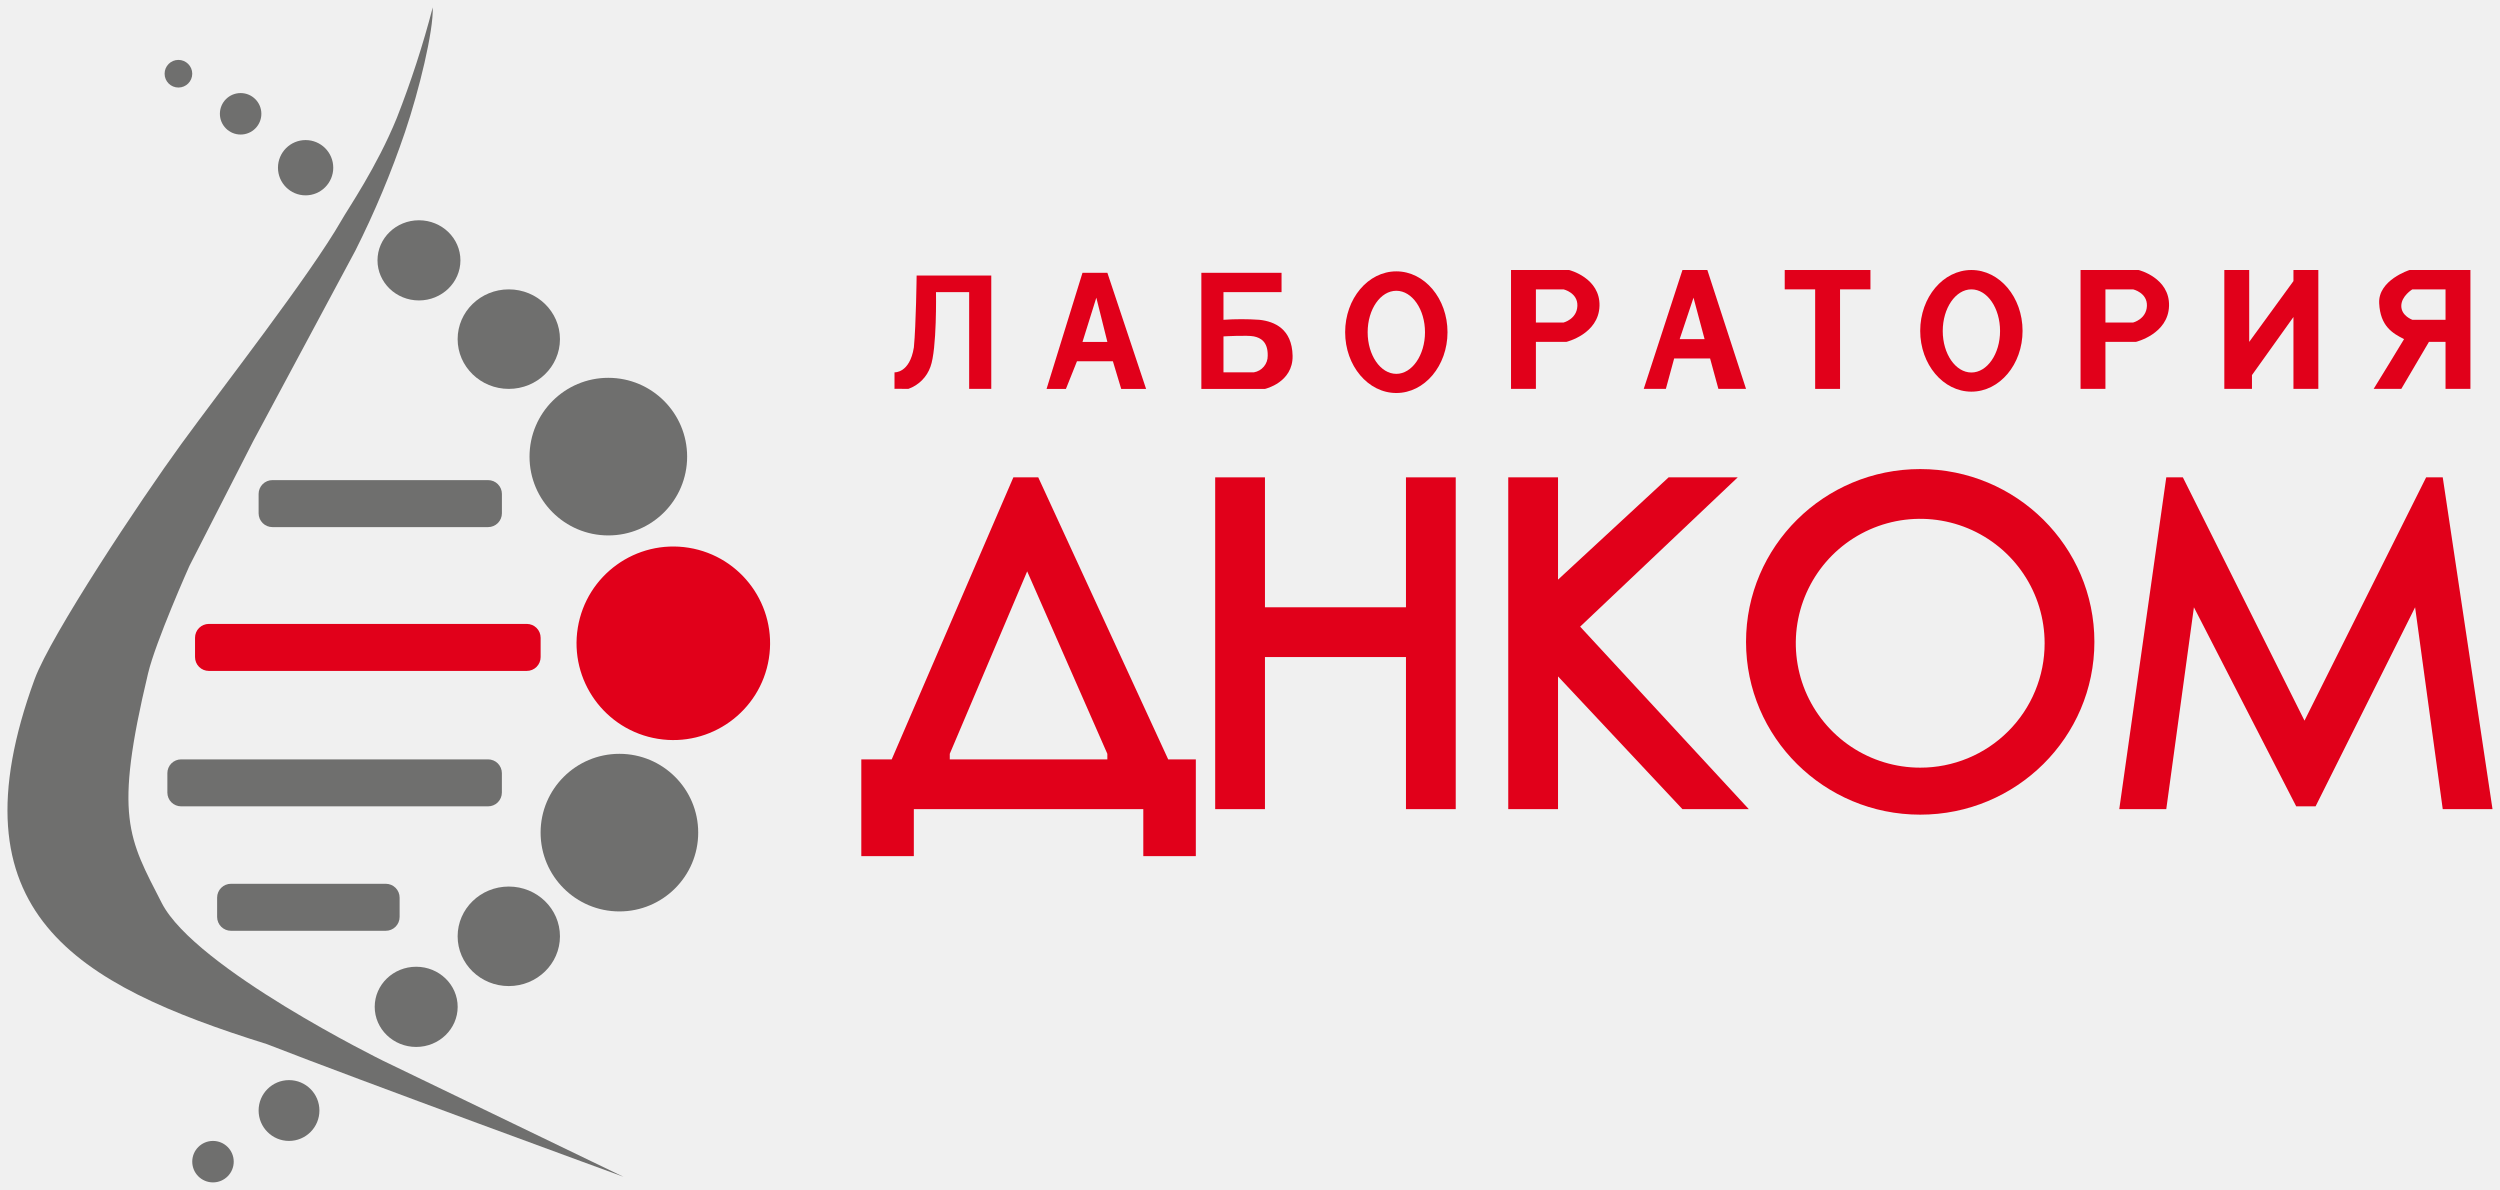
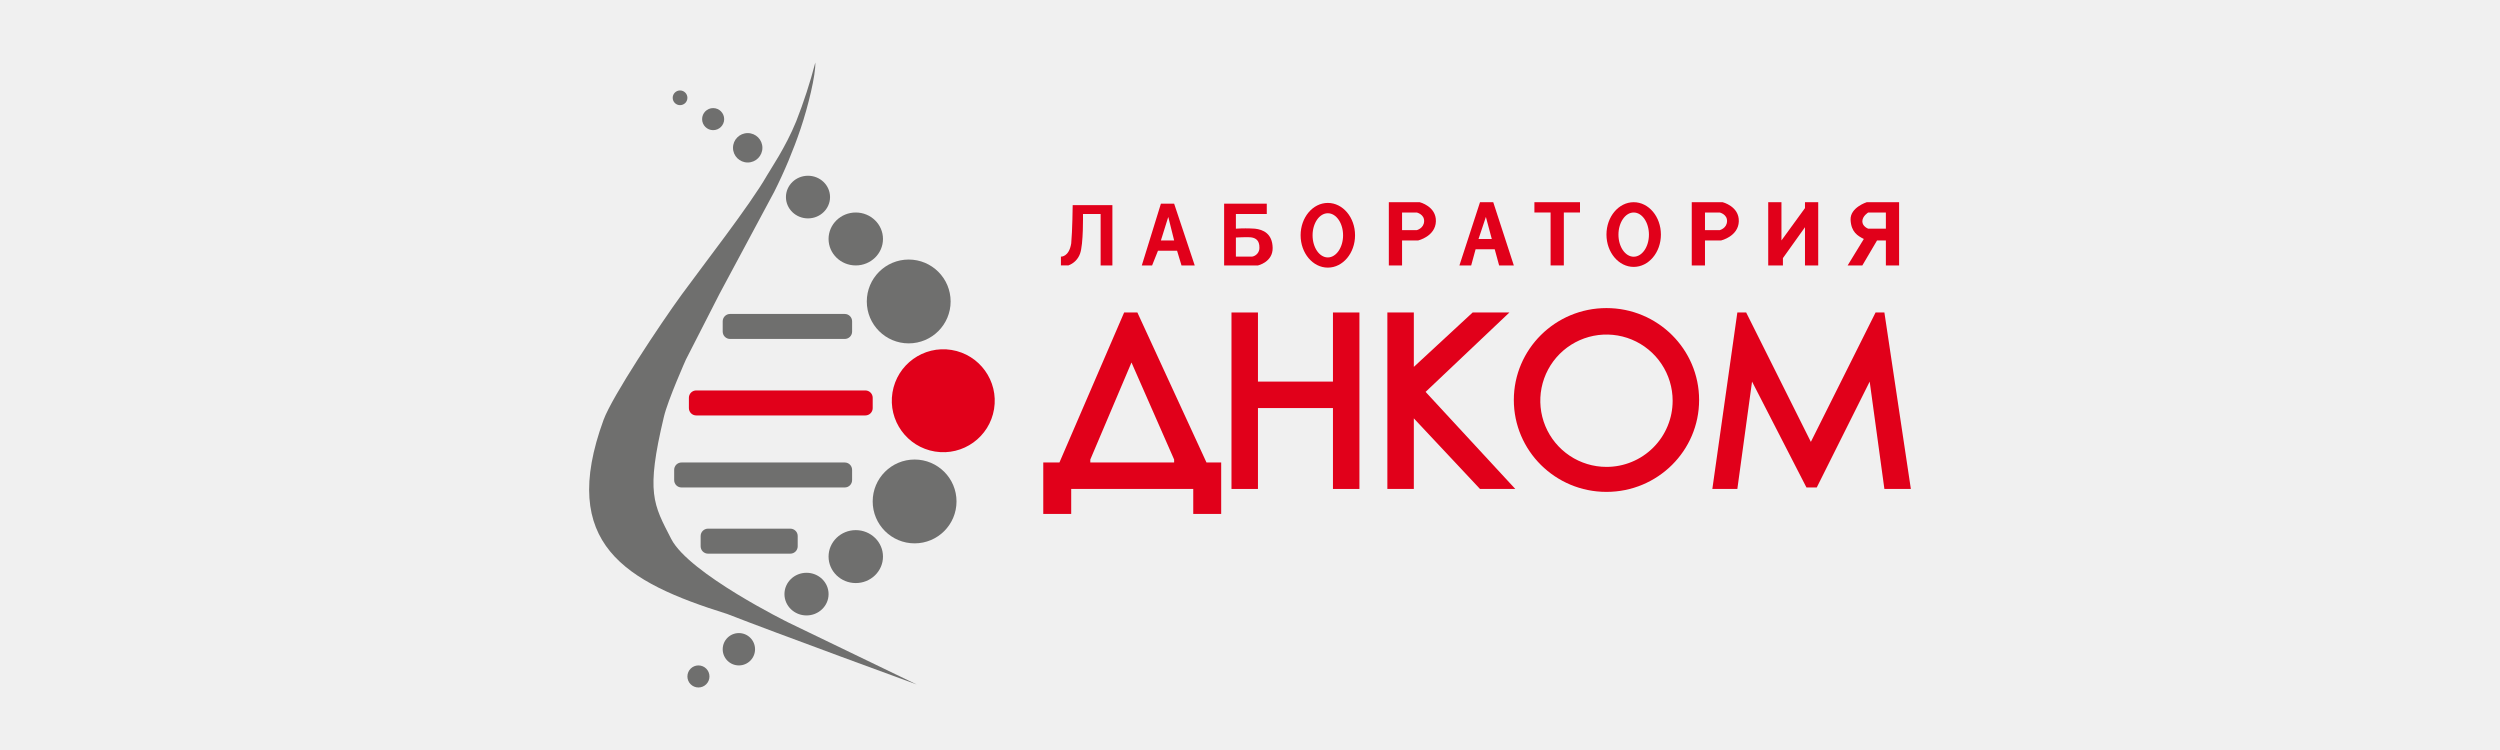
- <svg xmlns="http://www.w3.org/2000/svg" width="85.1" height="40.5" viewBox="37.45 3.75 85.1 40.5" fill="none">
+ <svg xmlns="http://www.w3.org/2000/svg" width="160" height="48" viewBox="0 0 160 48" fill="none">
  <defs>
    <clipPath id="clip0_1385_86">
      <rect width="84.591" height="40" fill="white" transform="translate(37.7046 4)" />
    </clipPath>
    <clipPath id="clip1_1385_86">
      <rect width="84.591" height="39.998" fill="white" transform="translate(37.7046 4.00098)" />
    </clipPath>
  </defs>
  <g id="logo" clip-path="url(#clip0_1385_86)">
    <g id="logo_2.svg" clip-path="url(#clip1_1385_86)">
      <path id="Vector" d="M42.958 34.492C41.82 32.271 41.321 31.566 42.488 26.681C42.742 25.599 43.899 23.011 43.899 23.011L46.064 18.776L49.546 12.282C50.204 10.974 50.77 9.622 51.24 8.235C51.72 6.814 52.209 4.8 52.181 4C51.849 5.278 51.44 6.535 50.958 7.764C50.271 9.449 49.292 10.861 49.076 11.247C48.003 13.12 45.001 16.969 43.617 18.87C42.234 20.771 39.184 25.363 38.629 26.869C35.721 34.812 40.031 37.259 46.535 39.292C49.64 40.506 58.675 43.809 58.675 43.809L50.487 39.857C50.487 39.857 44.097 36.713 42.958 34.492Z" fill="#6F6F6E" />
      <path id="Vector_2" d="M80.321 14.636C79.913 14.608 79.505 14.608 79.097 14.636V13.695H81.074V13.036H78.344V16.989H80.509C80.509 16.989 81.469 16.772 81.45 15.86C81.431 14.947 80.838 14.693 80.321 14.636ZM80.133 16.424H79.097V15.201C79.097 15.201 79.916 15.154 80.133 15.201C80.349 15.248 80.613 15.37 80.603 15.86C80.605 15.994 80.559 16.125 80.472 16.229C80.386 16.332 80.266 16.402 80.133 16.424Z" fill="#E1001A" />
      <path id="Vector_3" d="M90.862 12.941H88.885V16.988H89.732V15.388H90.767C90.767 15.388 91.869 15.125 91.897 14.165C91.925 13.205 90.862 12.941 90.862 12.941ZM90.673 14.729H89.732V13.6H90.673C90.673 13.6 91.163 13.713 91.144 14.165C91.125 14.617 90.673 14.729 90.673 14.729Z" fill="#E1001A" />
      <path id="Vector_4" d="M95.568 12.941H94.721L93.403 16.988H94.156L94.438 15.953H95.662L95.944 16.988H96.885L95.568 12.941ZM94.626 15.294L95.097 13.883L95.474 15.294H94.626Z" fill="#E1001A" />
      <path id="Vector_5" d="M108.272 12.941H110.249C110.249 12.941 111.312 13.205 111.284 14.165C111.256 15.125 110.155 15.388 110.155 15.388H109.119V16.988H108.272V12.941ZM109.119 13.694V14.729H110.061C110.061 14.729 110.512 14.617 110.531 14.165C110.55 13.713 110.061 13.6 110.061 13.6H109.119V13.694Z" fill="#E1001A" />
      <path id="Vector_6" d="M119.472 12.941C119.472 12.941 118.399 13.28 118.437 14.071C118.475 14.861 118.898 15.097 119.284 15.294C119.284 15.304 118.249 16.988 118.249 16.988H119.19L120.131 15.388H120.696V16.988H121.543V12.941H119.472ZM120.696 13.694V14.635H119.566C119.566 14.635 119.19 14.504 119.19 14.165C119.19 13.826 119.566 13.6 119.566 13.6H120.696V13.694Z" fill="#E1001A" />
      <path id="Vector_7" d="M115.519 13.318L114.013 15.388V12.941H113.166V16.988H114.107V16.518L115.519 14.541V16.988H116.366V12.941H115.519V13.318Z" fill="#E1001A" />
      <path id="Vector_8" d="M98.202 12.941V13.6H99.238V16.988H100.085V13.6H101.12V12.941H98.202Z" fill="#E1001A" />
      <path id="Vector_9" d="M72.792 19.999H71.945L67.804 29.599H66.769V32.892H68.557V31.293H76.368V32.892H78.156V29.599H77.215L72.792 19.999ZM75.144 29.599H69.78V29.41L72.415 23.199L75.144 29.41V29.599Z" fill="#E1001A" />
      <path id="Vector_10" d="M85.309 24.422H80.509V19.999H78.815V31.293H80.509V26.116H85.309V31.293H87.003V19.999H85.309V24.422Z" fill="#E1001A" />
      <path id="Vector_11" d="M96.602 19.999H94.249L90.485 23.481V19.999H88.791V31.293H90.485V26.775L94.72 31.293H96.979L91.238 25.081L96.602 19.999Z" fill="#E1001A" />
      <path id="Vector_12" d="M102.814 19.717C99.539 19.717 96.885 22.352 96.885 25.599C96.885 28.846 99.539 31.481 102.814 31.481C106.089 31.481 108.743 28.846 108.743 25.599C108.743 22.352 106.089 19.717 102.814 19.717ZM102.814 29.881C101.976 29.881 101.158 29.633 100.461 29.167C99.765 28.702 99.222 28.04 98.901 27.267C98.581 26.493 98.497 25.641 98.66 24.82C98.824 23.998 99.227 23.244 99.819 22.651C100.412 22.059 101.166 21.656 101.988 21.492C102.809 21.329 103.661 21.413 104.435 21.733C105.208 22.054 105.87 22.596 106.335 23.293C106.801 23.989 107.049 24.808 107.049 25.646C107.05 26.202 106.941 26.753 106.728 27.267C106.516 27.782 106.204 28.249 105.81 28.642C105.417 29.036 104.95 29.348 104.436 29.56C103.921 29.773 103.37 29.882 102.814 29.881Z" fill="#E1001A" />
      <path id="Vector_13" d="M120.601 19.999H120.036L115.895 28.281L111.755 19.999H111.19L109.59 31.293H111.19L112.131 24.422L115.613 31.198H116.272L119.66 24.422L120.601 31.293H122.295L120.601 19.999Z" fill="#E1001A" />
      <path id="Vector_14" d="M63.621 26.175C63.912 24.38 62.693 22.688 60.897 22.396C59.102 22.105 57.41 23.324 57.118 25.12C56.827 26.915 58.046 28.607 59.842 28.899C61.637 29.19 63.329 27.971 63.621 26.175Z" fill="#E1001A" />
      <path id="Vector_15" d="M46.724 20.093H54.064C54.189 20.093 54.309 20.142 54.397 20.231C54.485 20.319 54.535 20.439 54.535 20.563V21.222C54.535 21.347 54.485 21.467 54.397 21.555C54.309 21.643 54.189 21.693 54.064 21.693H46.724C46.599 21.693 46.479 21.643 46.391 21.555C46.303 21.467 46.253 21.347 46.253 21.222V20.563C46.253 20.439 46.303 20.319 46.391 20.231C46.479 20.142 46.599 20.093 46.724 20.093Z" fill="#6F6F6E" />
      <path id="Vector_16" d="M43.617 29.599H54.063C54.188 29.599 54.308 29.648 54.396 29.736C54.484 29.825 54.534 29.944 54.534 30.069V30.728C54.534 30.853 54.484 30.973 54.396 31.061C54.308 31.149 54.188 31.198 54.063 31.198H43.617C43.492 31.198 43.373 31.149 43.284 31.061C43.196 30.973 43.147 30.853 43.147 30.728V30.069C43.147 29.944 43.196 29.825 43.284 29.736C43.373 29.648 43.492 29.599 43.617 29.599Z" fill="#6F6F6E" />
      <path id="Vector_17" d="M45.312 33.834H50.582C50.707 33.834 50.827 33.884 50.915 33.972C51.003 34.06 51.053 34.18 51.053 34.304V34.963C51.053 35.088 51.003 35.208 50.915 35.296C50.827 35.384 50.707 35.434 50.582 35.434H45.312C45.187 35.434 45.068 35.384 44.979 35.296C44.891 35.208 44.841 35.088 44.841 34.963V34.304C44.841 34.18 44.891 34.06 44.979 33.972C45.068 33.884 45.187 33.834 45.312 33.834Z" fill="#6F6F6E" />
      <path id="Vector_18" d="M44.559 24.988H55.382C55.507 24.988 55.627 25.038 55.715 25.126C55.803 25.214 55.853 25.334 55.853 25.459V26.118C55.853 26.242 55.803 26.362 55.715 26.45C55.627 26.539 55.507 26.588 55.382 26.588H44.559C44.434 26.588 44.315 26.539 44.226 26.45C44.138 26.362 44.089 26.242 44.089 26.118V25.459C44.089 25.334 44.138 25.214 44.226 25.126C44.315 25.038 44.434 24.988 44.559 24.988Z" fill="#E1001A" />
      <path id="Vector_19" d="M58.157 21.976C59.639 21.976 60.84 20.775 60.84 19.294C60.84 17.812 59.639 16.611 58.157 16.611C56.676 16.611 55.475 17.812 55.475 19.294C55.475 20.775 56.676 21.976 58.157 21.976Z" fill="#6F6F6E" />
      <path id="Vector_20" d="M58.535 34.775C60.016 34.775 61.217 33.574 61.217 32.092C61.217 30.611 60.016 29.41 58.535 29.41C57.053 29.41 55.852 30.611 55.852 32.092C55.852 33.574 57.053 34.775 58.535 34.775Z" fill="#6F6F6E" />
      <path id="Vector_21" d="M54.769 37.316C55.731 37.316 56.511 36.557 56.511 35.622C56.511 34.686 55.731 33.928 54.769 33.928C53.808 33.928 53.028 34.686 53.028 35.622C53.028 36.557 53.808 37.316 54.769 37.316Z" fill="#6F6F6E" />
      <path id="Vector_22" d="M51.617 39.388C52.397 39.388 53.029 38.776 53.029 38.023C53.029 37.269 52.397 36.658 51.617 36.658C50.837 36.658 50.205 37.269 50.205 38.023C50.205 38.776 50.837 39.388 51.617 39.388Z" fill="#6F6F6E" />
      <path id="Vector_23" d="M54.769 16.988C55.731 16.988 56.511 16.229 56.511 15.294C56.511 14.358 55.731 13.6 54.769 13.6C53.808 13.6 53.028 14.358 53.028 15.294C53.028 16.229 53.808 16.988 54.769 16.988Z" fill="#6F6F6E" />
      <path id="Vector_24" d="M51.711 13.977C52.491 13.977 53.123 13.366 53.123 12.613C53.123 11.859 52.491 11.248 51.711 11.248C50.932 11.248 50.3 11.859 50.3 12.613C50.3 13.366 50.932 13.977 51.711 13.977Z" fill="#6F6F6E" />
      <path id="Vector_25" d="M47.288 42.587C47.86 42.587 48.323 42.124 48.323 41.552C48.323 40.98 47.86 40.517 47.288 40.517C46.716 40.517 46.253 40.98 46.253 41.552C46.253 42.124 46.716 42.587 47.288 42.587Z" fill="#6F6F6E" />
      <path id="Vector_26" d="M47.853 10.4C48.373 10.4 48.794 9.978 48.794 9.459C48.794 8.939 48.373 8.518 47.853 8.518C47.333 8.518 46.912 8.939 46.912 9.459C46.912 9.978 47.333 10.4 47.853 10.4Z" fill="#6F6F6E" />
      <path id="Vector_27" d="M45.641 8.33C46.031 8.33 46.347 8.014 46.347 7.624C46.347 7.234 46.031 6.918 45.641 6.918C45.251 6.918 44.935 7.234 44.935 7.624C44.935 8.014 45.251 8.33 45.641 8.33Z" fill="#6F6F6E" />
      <path id="Vector_28" d="M43.523 6.73C43.783 6.73 43.994 6.52 43.994 6.26C43.994 6 43.783 5.789 43.523 5.789C43.263 5.789 43.053 6 43.053 6.26C43.053 6.52 43.263 6.73 43.523 6.73Z" fill="#6F6F6E" />
      <path id="Vector_29" d="M44.7 43.999C45.09 43.999 45.406 43.683 45.406 43.293C45.406 42.903 45.09 42.587 44.7 42.587C44.31 42.587 43.994 42.903 43.994 43.293C43.994 43.683 44.31 43.999 44.7 43.999Z" fill="#6F6F6E" />
      <path id="Vector_30" d="M75.145 13.036H74.298L73.075 16.989H73.734L74.11 16.048H75.333L75.616 16.989H76.463L75.145 13.036ZM74.298 15.389L74.769 13.883L75.145 15.389H74.298Z" fill="#E1001A" />
      <path id="Vector_31" d="M68.558 15.577C68.416 16.462 67.899 16.424 67.899 16.424V16.988C67.899 16.979 68.021 16.988 68.37 16.988C68.543 16.927 68.701 16.827 68.831 16.697C68.961 16.567 69.061 16.409 69.122 16.236C69.347 15.633 69.311 13.695 69.311 13.695H70.44V16.988H71.193V13.13H68.652C68.652 13.13 68.633 14.801 68.558 15.577Z" fill="#E1001A" />
      <path id="Vector_32" d="M104.556 12.941C103.595 12.941 102.814 13.869 102.814 15.012C102.814 16.154 103.595 17.082 104.556 17.082C105.518 17.082 106.298 16.155 106.298 15.012C106.298 13.868 105.518 12.941 104.556 12.941ZM104.556 16.43C104.017 16.43 103.581 15.796 103.581 15.018C103.581 14.241 104.017 13.6 104.556 13.6C105.096 13.6 105.532 14.235 105.532 15.018C105.532 15.8 105.092 16.43 104.556 16.43Z" fill="#E1001A" />
      <path id="Vector_33" d="M84.981 12.987C84.019 12.987 83.239 13.915 83.239 15.058C83.239 16.2 84.019 17.128 84.981 17.128C85.943 17.128 86.723 16.2 86.723 15.058C86.723 13.915 85.943 12.987 84.981 12.987ZM84.981 16.476C84.442 16.476 84.005 15.842 84.005 15.06C84.005 14.278 84.442 13.648 84.981 13.648C85.52 13.648 85.957 14.282 85.957 15.06C85.957 15.837 85.516 16.476 84.981 16.476Z" fill="#E1001A" />
    </g>
  </g>
</svg>
